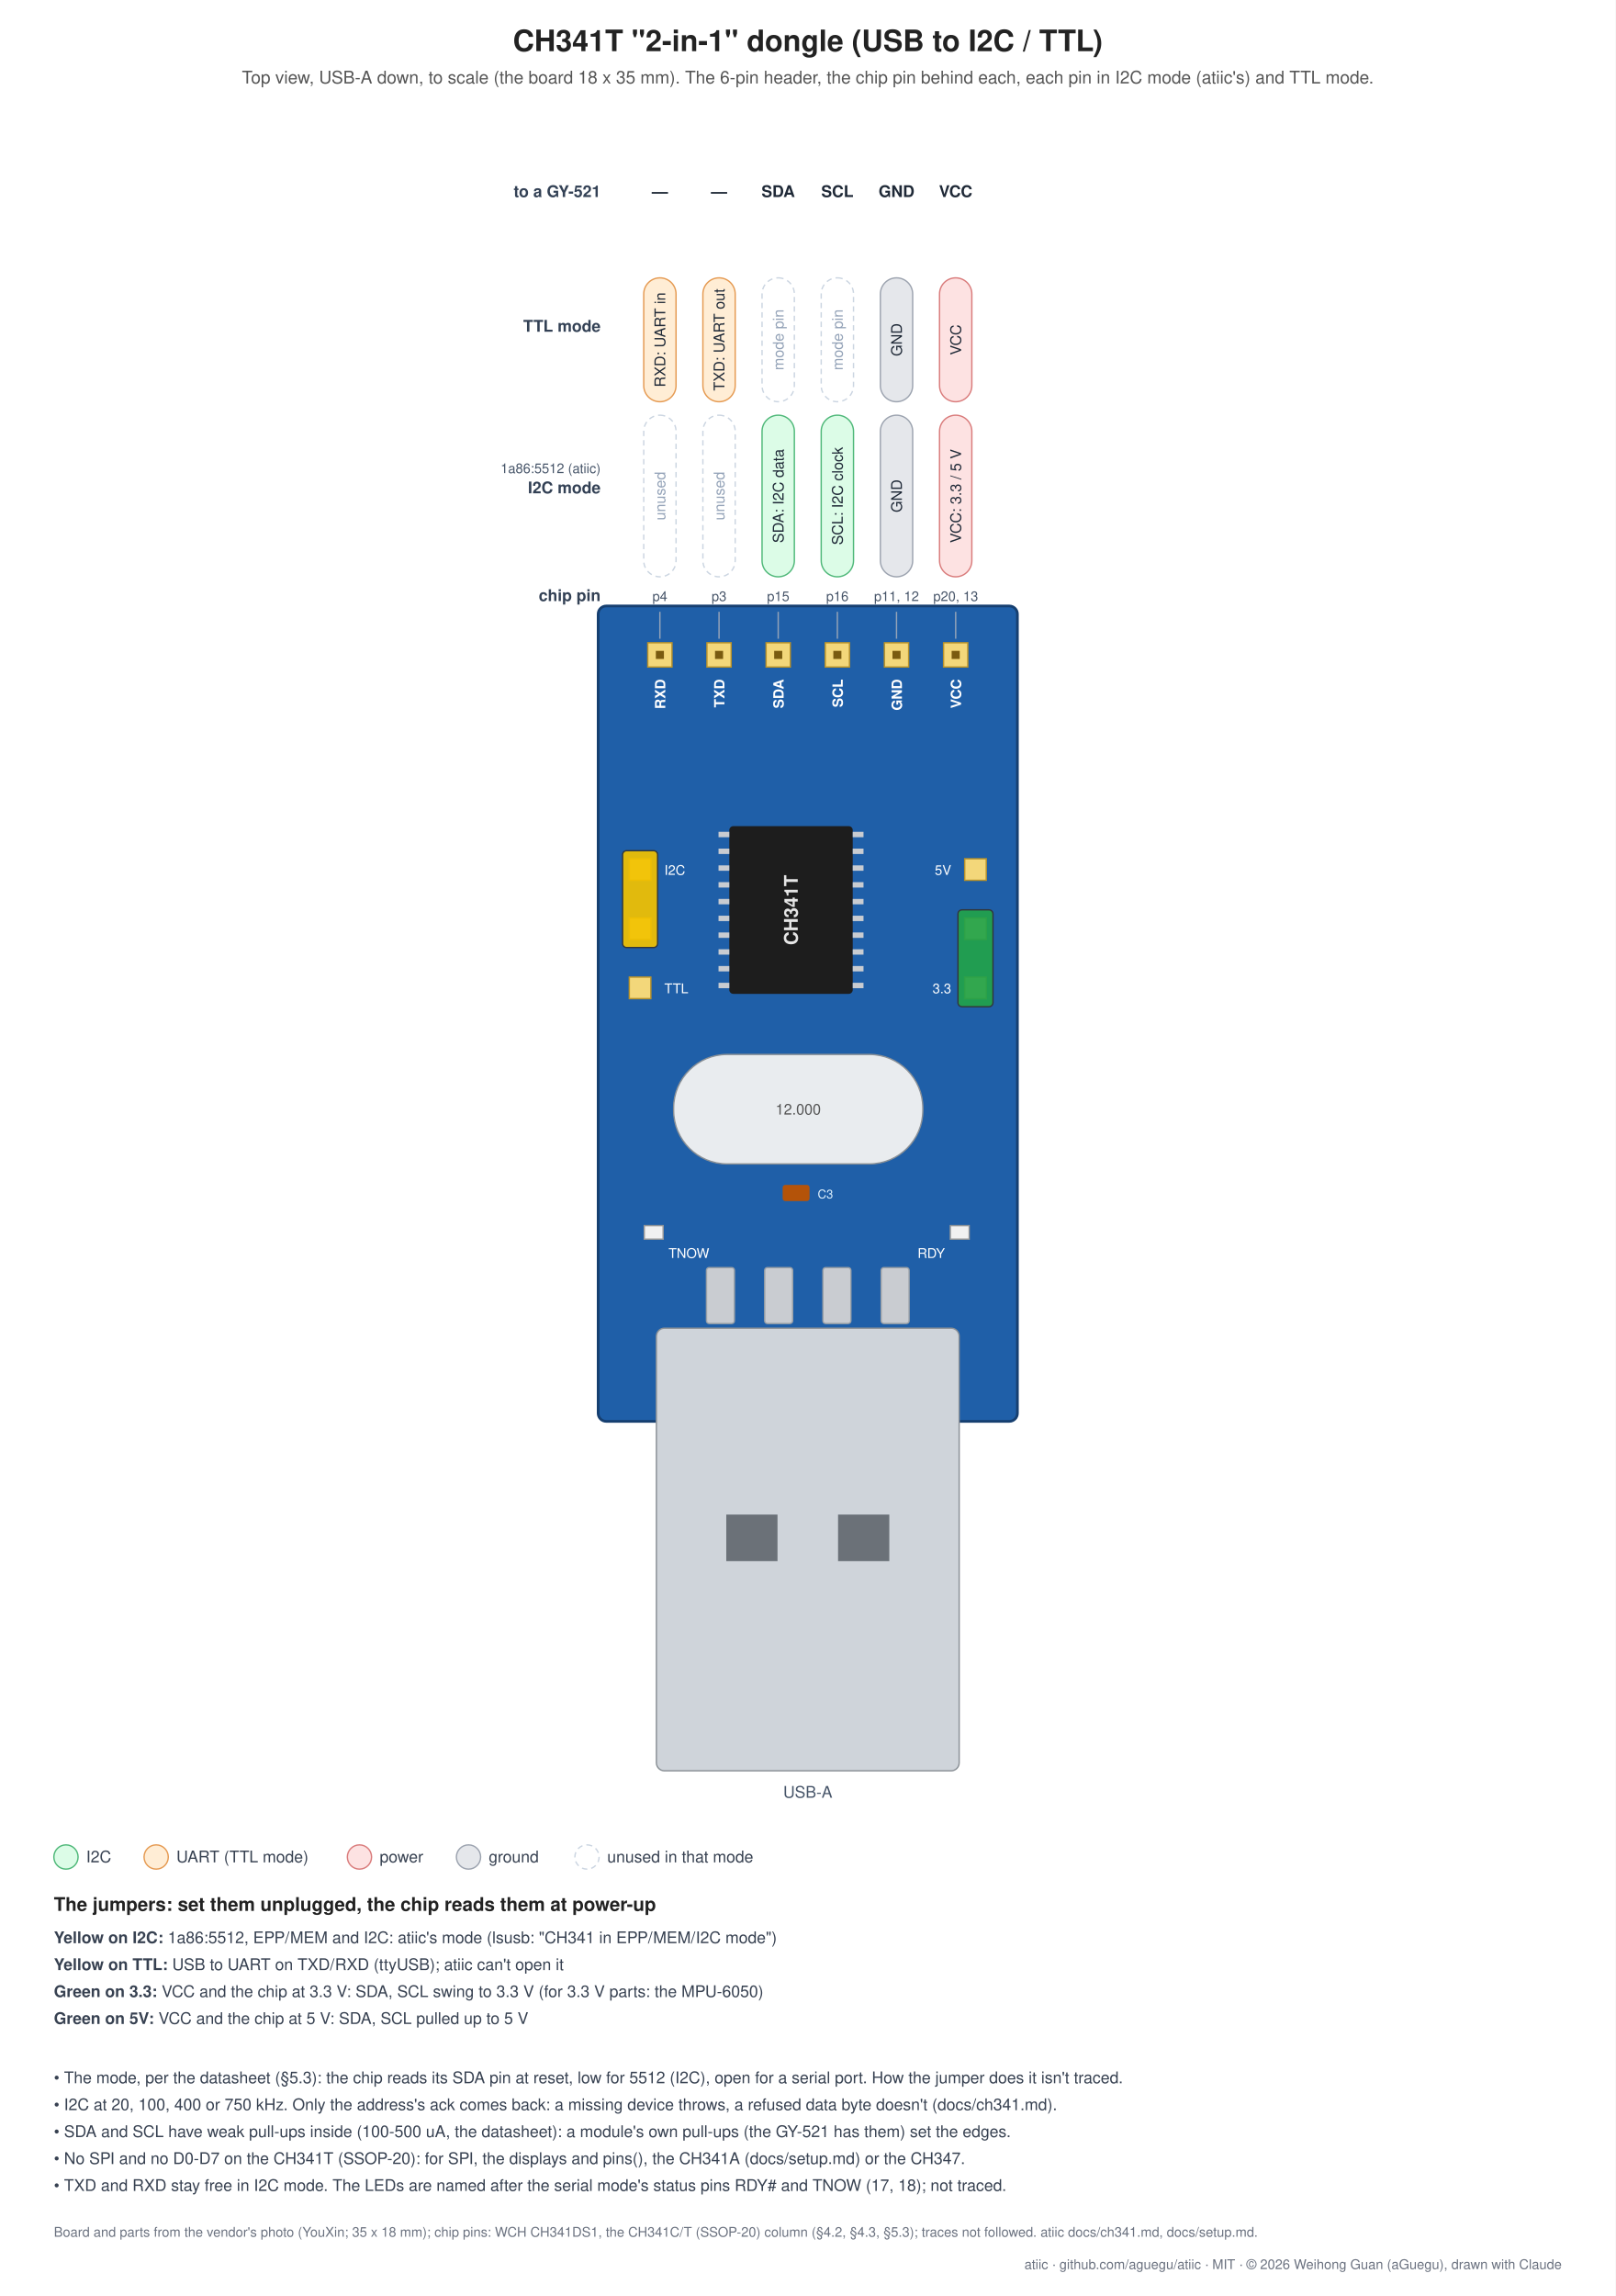
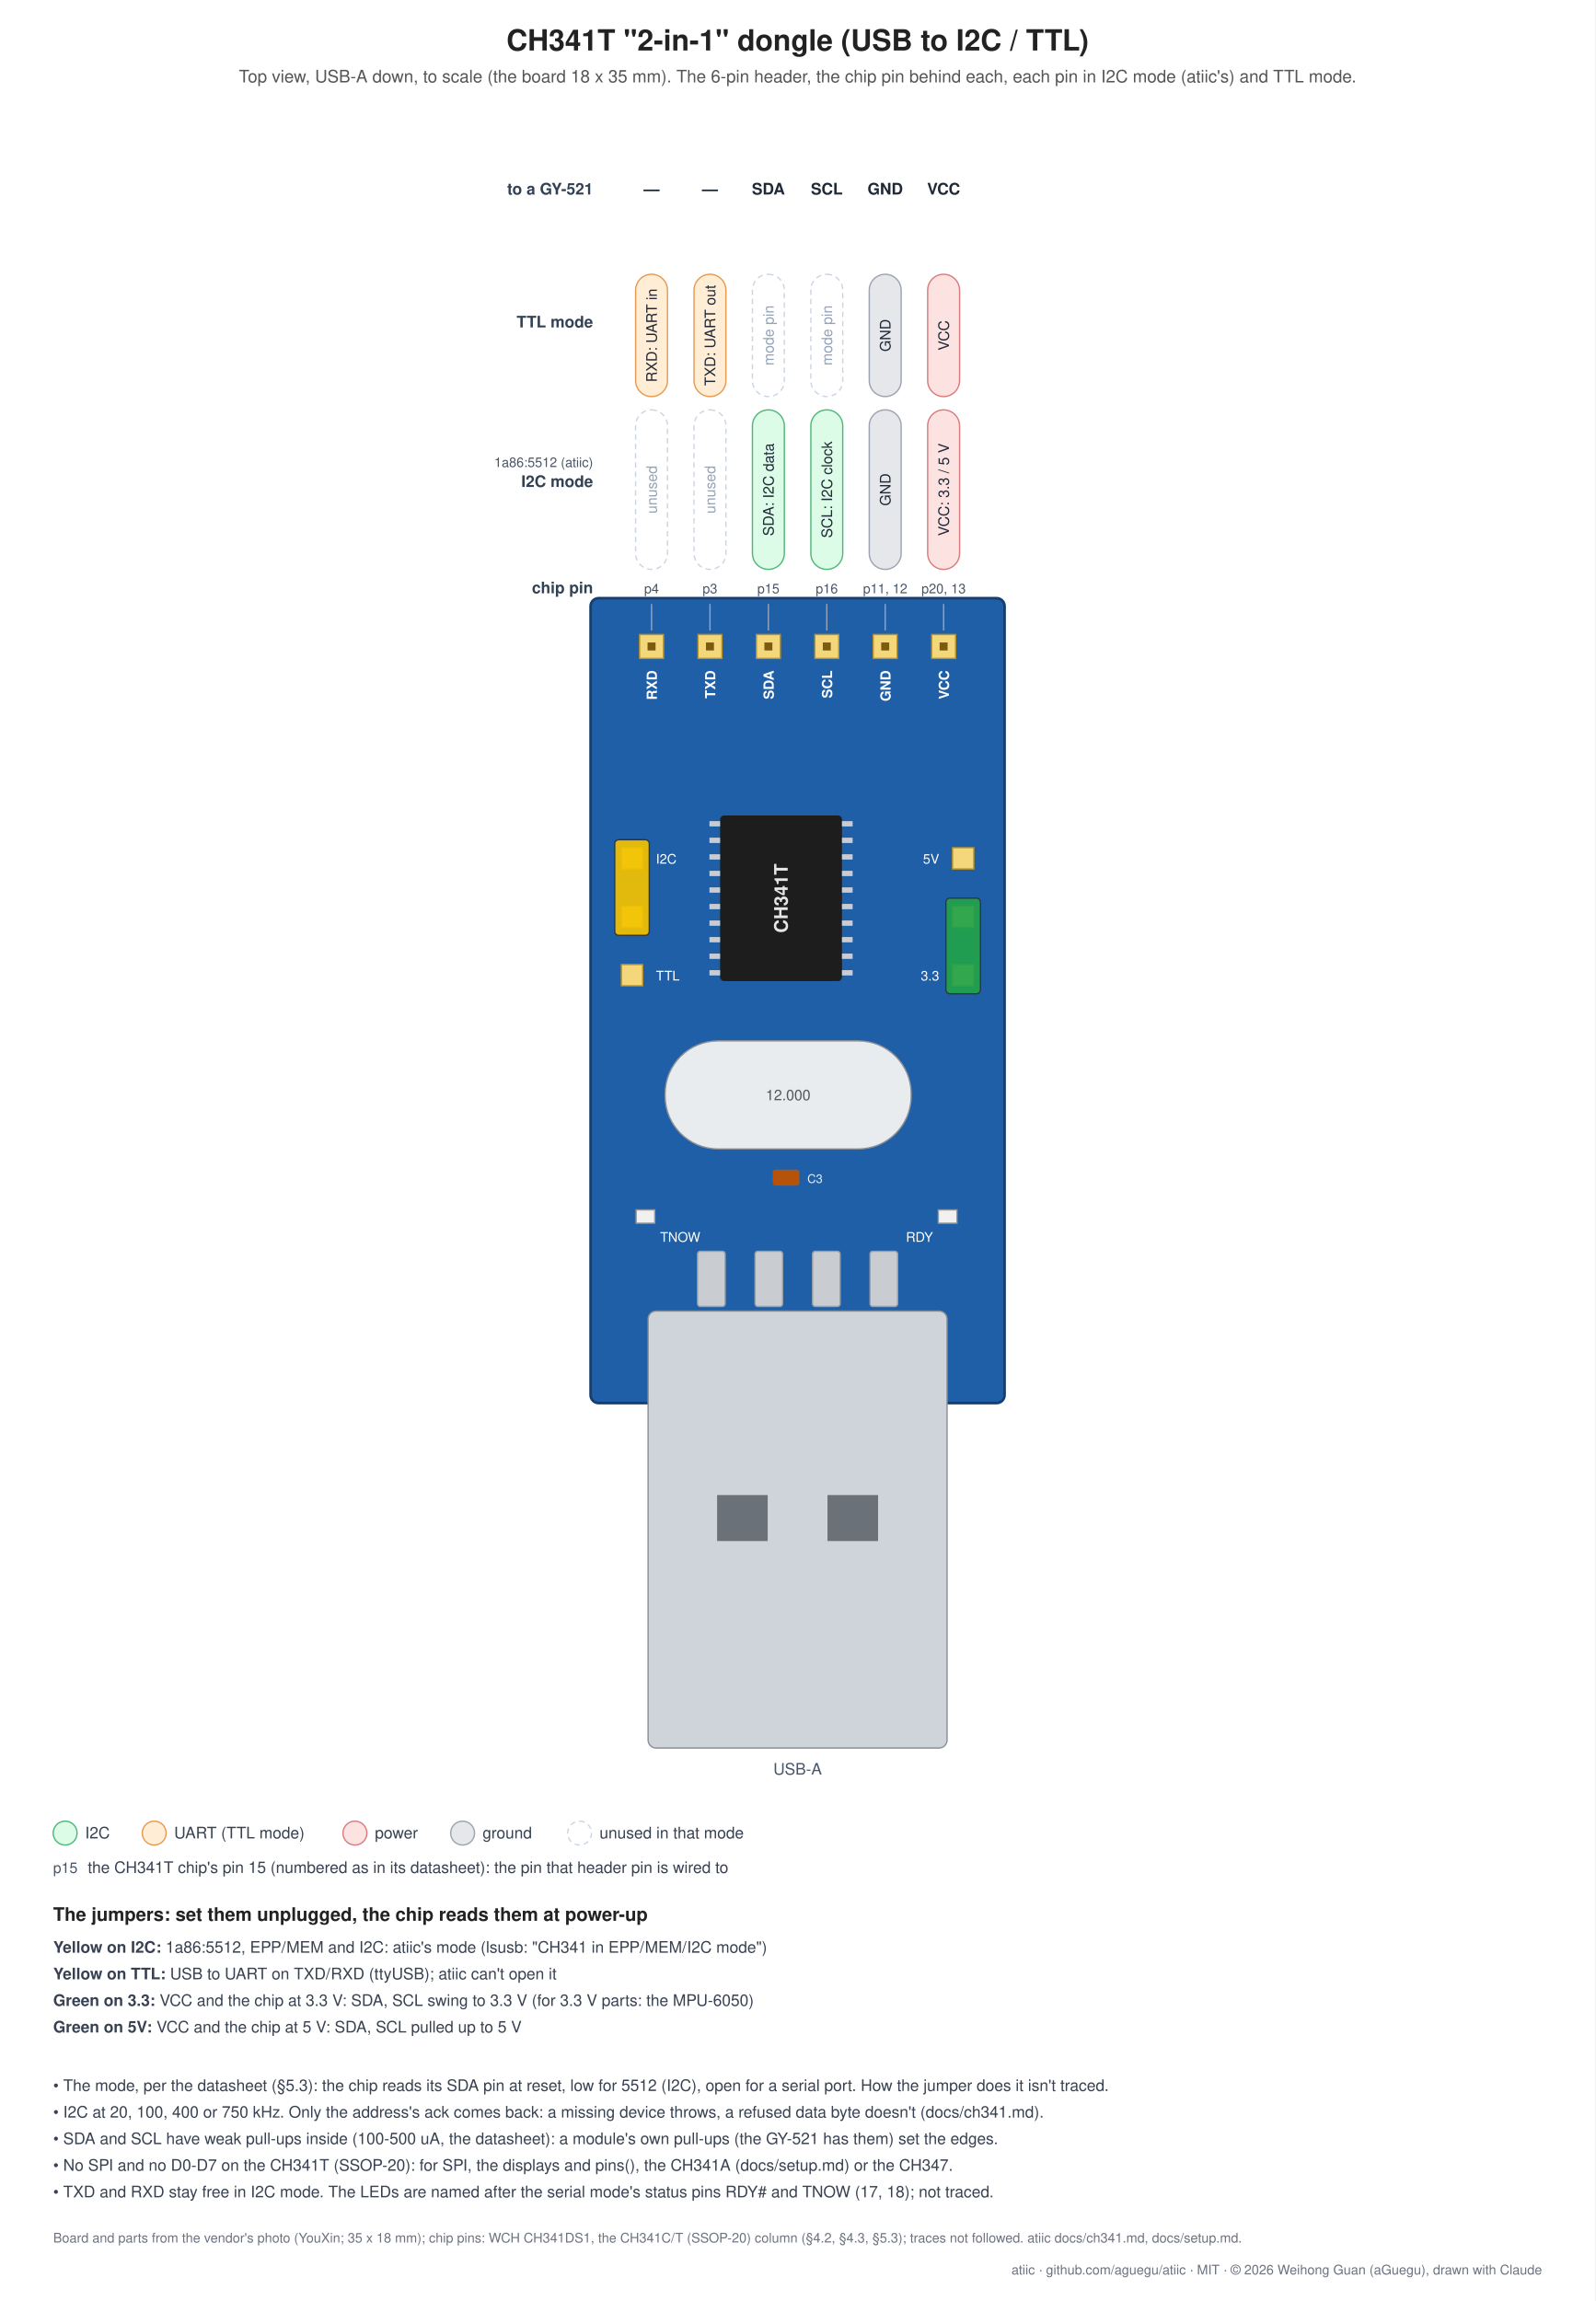
- <svg xmlns="http://www.w3.org/2000/svg" viewBox="0 0 1200 1705" width="1200" height="1705" font-family="Helvetica, Arial, sans-serif">
-   <rect width="1200" height="1705" fill="#ffffff" />
+ <svg xmlns="http://www.w3.org/2000/svg" viewBox="0 0 1200 1731" width="1200" height="1731" font-family="Helvetica, Arial, sans-serif">
+   <rect width="1200" height="1731" fill="#ffffff" />
  <text x="600.0" y="38" text-anchor="middle" font-size="22" font-weight="bold" fill="#222">CH341T "2-in-1" dongle (USB to I2C / TTL)</text>
  <text x="600.0" y="62" text-anchor="middle" font-size="13" fill="#555">Top view, USB-A down, to scale (the board 18 x 35 mm). The 6-pin header, the chip pin behind each, each pin in I2C mode (atiic's) and TTL mode.</text>
  <rect x="444.3" y="450" width="311.4" height="605.5" rx="6" fill="#1f5fa8" stroke="#163f70" stroke-width="2" />
  <text x="446.145" y="446.33" text-anchor="end" font-size="12" font-weight="bold" fill="#334155">chip pin</text>
  <text x="446.145" y="366.33" text-anchor="end" font-size="12" font-weight="bold" fill="#334155">I2C mode</text>
  <text x="446.145" y="351.33" text-anchor="end" font-size="10" fill="#475569">1a86:5512 (atiic)</text>
  <text x="446.145" y="246.33" text-anchor="end" font-size="12" font-weight="bold" fill="#334155">TTL mode</text>
  <text x="446.145" y="146.33" text-anchor="end" font-size="12" font-weight="bold" fill="#334155">to a GY-521</text>
  <rect x="481.145" y="477.33" width="18" height="18" fill="#f3d77a" stroke="#b8922a" />
  <rect x="487.145" y="483.33" width="6" height="6" fill="#7a5b10" />
  <text transform="translate(494.145 504.33) rotate(-90)" text-anchor="end" font-size="10.5" font-weight="bold" fill="#fff">RXD</text>
  <line x1="490.145" y1="474.33" x2="490.145" y2="454.33" stroke="#94a3b8" />
  <text x="490.145" y="446.33" text-anchor="middle" font-size="10" fill="#475569">p4</text>
  <rect x="478.145" y="308.33" width="24" height="120" rx="12" fill="#ffffff" stroke="#cbd5e1" stroke-dasharray="4 3" />
  <text transform="translate(494.145 368.33) rotate(-90)" text-anchor="middle" font-size="11" fill="#94a3b8">unused</text>
  <rect x="478.145" y="206.33" width="24" height="92" rx="12" fill="#ffedd5" stroke="#e59a52" />
  <text transform="translate(494.145 252.33) rotate(-90)" text-anchor="middle" font-size="11" fill="#1f2937">RXD: UART in</text>
  <text x="490.145" y="146.33" text-anchor="middle" font-size="12" font-weight="bold" fill="#1f2937">—</text>
  <rect x="525.087" y="477.33" width="18" height="18" fill="#f3d77a" stroke="#b8922a" />
  <rect x="531.087" y="483.33" width="6" height="6" fill="#7a5b10" />
  <text transform="translate(538.087 504.33) rotate(-90)" text-anchor="end" font-size="10.5" font-weight="bold" fill="#fff">TXD</text>
  <line x1="534.087" y1="474.33" x2="534.087" y2="454.33" stroke="#94a3b8" />
  <text x="534.087" y="446.33" text-anchor="middle" font-size="10" fill="#475569">p3</text>
  <rect x="522.087" y="308.33" width="24" height="120" rx="12" fill="#ffffff" stroke="#cbd5e1" stroke-dasharray="4 3" />
  <text transform="translate(538.087 368.33) rotate(-90)" text-anchor="middle" font-size="11" fill="#94a3b8">unused</text>
  <rect x="522.087" y="206.33" width="24" height="92" rx="12" fill="#ffedd5" stroke="#e59a52" />
  <text transform="translate(538.087 252.33) rotate(-90)" text-anchor="middle" font-size="11" fill="#1f2937">TXD: UART out</text>
  <text x="534.087" y="146.33" text-anchor="middle" font-size="12" font-weight="bold" fill="#1f2937">—</text>
  <rect x="569.029" y="477.33" width="18" height="18" fill="#f3d77a" stroke="#b8922a" />
  <rect x="575.029" y="483.33" width="6" height="6" fill="#7a5b10" />
  <text transform="translate(582.029 504.33) rotate(-90)" text-anchor="end" font-size="10.5" font-weight="bold" fill="#fff">SDA</text>
  <line x1="578.029" y1="474.33" x2="578.029" y2="454.33" stroke="#94a3b8" />
  <text x="578.029" y="446.33" text-anchor="middle" font-size="10" fill="#475569">p15</text>
  <rect x="566.029" y="308.33" width="24" height="120" rx="12" fill="#dcfce7" stroke="#4fb879" />
  <text transform="translate(582.029 368.33) rotate(-90)" text-anchor="middle" font-size="11" fill="#1f2937">SDA: I2C data</text>
  <rect x="566.029" y="206.33" width="24" height="92" rx="12" fill="#ffffff" stroke="#cbd5e1" stroke-dasharray="4 3" />
  <text transform="translate(582.029 252.33) rotate(-90)" text-anchor="middle" font-size="11" fill="#94a3b8">mode pin</text>
  <text x="578.029" y="146.33" text-anchor="middle" font-size="12" font-weight="bold" fill="#1f2937">SDA</text>
  <rect x="612.971" y="477.33" width="18" height="18" fill="#f3d77a" stroke="#b8922a" />
  <rect x="618.971" y="483.33" width="6" height="6" fill="#7a5b10" />
  <text transform="translate(625.971 504.33) rotate(-90)" text-anchor="end" font-size="10.5" font-weight="bold" fill="#fff">SCL</text>
  <line x1="621.971" y1="474.33" x2="621.971" y2="454.33" stroke="#94a3b8" />
  <text x="621.971" y="446.33" text-anchor="middle" font-size="10" fill="#475569">p16</text>
  <rect x="609.971" y="308.33" width="24" height="120" rx="12" fill="#dcfce7" stroke="#4fb879" />
  <text transform="translate(625.971 368.33) rotate(-90)" text-anchor="middle" font-size="11" fill="#1f2937">SCL: I2C clock</text>
  <rect x="609.971" y="206.33" width="24" height="92" rx="12" fill="#ffffff" stroke="#cbd5e1" stroke-dasharray="4 3" />
  <text transform="translate(625.971 252.33) rotate(-90)" text-anchor="middle" font-size="11" fill="#94a3b8">mode pin</text>
  <text x="621.971" y="146.33" text-anchor="middle" font-size="12" font-weight="bold" fill="#1f2937">SCL</text>
  <rect x="656.913" y="477.33" width="18" height="18" fill="#f3d77a" stroke="#b8922a" />
  <rect x="662.913" y="483.33" width="6" height="6" fill="#7a5b10" />
  <text transform="translate(669.913 504.33) rotate(-90)" text-anchor="end" font-size="10.5" font-weight="bold" fill="#fff">GND</text>
  <line x1="665.913" y1="474.33" x2="665.913" y2="454.33" stroke="#94a3b8" />
  <text x="665.913" y="446.33" text-anchor="middle" font-size="10" fill="#475569">p11, 12</text>
  <rect x="653.913" y="308.33" width="24" height="120" rx="12" fill="#e5e7eb" stroke="#9ca3af" />
  <text transform="translate(669.913 368.33) rotate(-90)" text-anchor="middle" font-size="11" fill="#1f2937">GND</text>
  <rect x="653.913" y="206.33" width="24" height="92" rx="12" fill="#e5e7eb" stroke="#9ca3af" />
  <text transform="translate(669.913 252.33) rotate(-90)" text-anchor="middle" font-size="11" fill="#1f2937">GND</text>
  <text x="665.913" y="146.33" text-anchor="middle" font-size="12" font-weight="bold" fill="#1f2937">GND</text>
  <rect x="700.855" y="477.33" width="18" height="18" fill="#f3d77a" stroke="#b8922a" />
  <rect x="706.855" y="483.33" width="6" height="6" fill="#7a5b10" />
  <text transform="translate(713.855 504.33) rotate(-90)" text-anchor="end" font-size="10.5" font-weight="bold" fill="#fff">VCC</text>
  <line x1="709.855" y1="474.33" x2="709.855" y2="454.33" stroke="#94a3b8" />
  <text x="709.855" y="446.33" text-anchor="middle" font-size="10" fill="#475569">p20, 13</text>
  <rect x="697.855" y="308.33" width="24" height="120" rx="12" fill="#fde2e2" stroke="#d97b7b" />
  <text transform="translate(713.855 368.33) rotate(-90)" text-anchor="middle" font-size="11" fill="#1f2937">VCC: 3.3 / 5 V</text>
  <rect x="697.855" y="206.33" width="24" height="92" rx="12" fill="#fde2e2" stroke="#d97b7b" />
  <text transform="translate(713.855 252.33) rotate(-90)" text-anchor="middle" font-size="11" fill="#1f2937">VCC</text>
  <text x="709.855" y="146.33" text-anchor="middle" font-size="12" font-weight="bold" fill="#1f2937">VCC</text>
  <rect x="541.699" y="613.485" width="91.69" height="124.56" rx="3" fill="#1d1d1d" />
  <rect x="533.699" y="617.713" width="8" height="4" fill="#c9ccd1" />
  <rect x="633.389" y="617.713" width="8" height="4" fill="#c9ccd1" />
  <rect x="533.699" y="630.169" width="8" height="4" fill="#c9ccd1" />
  <rect x="633.389" y="630.169" width="8" height="4" fill="#c9ccd1" />
  <rect x="533.699" y="642.625" width="8" height="4" fill="#c9ccd1" />
  <rect x="633.389" y="642.625" width="8" height="4" fill="#c9ccd1" />
  <rect x="533.699" y="655.081" width="8" height="4" fill="#c9ccd1" />
  <rect x="633.389" y="655.081" width="8" height="4" fill="#c9ccd1" />
  <rect x="533.699" y="667.537" width="8" height="4" fill="#c9ccd1" />
  <rect x="633.389" y="667.537" width="8" height="4" fill="#c9ccd1" />
  <rect x="533.699" y="679.993" width="8" height="4" fill="#c9ccd1" />
  <rect x="633.389" y="679.993" width="8" height="4" fill="#c9ccd1" />
  <rect x="533.699" y="692.449" width="8" height="4" fill="#c9ccd1" />
  <rect x="633.389" y="692.449" width="8" height="4" fill="#c9ccd1" />
  <rect x="533.699" y="704.905" width="8" height="4" fill="#c9ccd1" />
  <rect x="633.389" y="704.905" width="8" height="4" fill="#c9ccd1" />
  <rect x="533.699" y="717.361" width="8" height="4" fill="#c9ccd1" />
  <rect x="633.389" y="717.361" width="8" height="4" fill="#c9ccd1" />
  <rect x="533.699" y="729.817" width="8" height="4" fill="#c9ccd1" />
  <rect x="633.389" y="729.817" width="8" height="4" fill="#c9ccd1" />
  <text transform="translate(592.544 675.765) rotate(-90)" text-anchor="middle" font-size="14" font-weight="bold" fill="#e5e5e5">CH341T</text>
  <rect x="500.352" y="783.025" width="185.11" height="81.31" rx="39.79" fill="#e9ecef" stroke="#8a9096" />
  <text x="592.907" y="827.68" text-anchor="middle" font-size="11" fill="#555">12.000</text>
  <rect x="581.316" y="879.905" width="20" height="12" rx="2" fill="#b45309" />
  <text x="607.316" y="889.905" font-size="9" fill="#e0f2fe">C3</text>
  <rect x="467.44" y="637.705" width="16" height="16" fill="#f3d77a" stroke="#b8922a" />
  <rect x="467.44" y="681.647" width="16" height="16" fill="#f3d77a" stroke="#b8922a" />
  <rect x="467.44" y="725.589" width="16" height="16" fill="#f3d77a" stroke="#b8922a" />
  <rect x="462.44" y="631.705" width="26" height="71.942" rx="3" fill="#f2c200" stroke="#333" opacity="0.92" />
  <rect x="716.56" y="637.705" width="16" height="16" fill="#f3d77a" stroke="#b8922a" />
  <rect x="716.56" y="681.647" width="16" height="16" fill="#f3d77a" stroke="#b8922a" />
  <rect x="716.56" y="725.589" width="16" height="16" fill="#f3d77a" stroke="#b8922a" />
  <rect x="711.56" y="675.647" width="26" height="71.942" rx="3" fill="#22a34a" stroke="#333" opacity="0.92" />
  <text x="493.44" y="649.705" font-size="10" fill="#fff">I2C</text>
  <text x="493.44" y="737.589" font-size="10" fill="#fff">TTL</text>
  <text x="706.56" y="649.705" text-anchor="end" font-size="10" fill="#fff">5V</text>
  <text x="706.56" y="737.589" text-anchor="end" font-size="10" fill="#fff">3.3</text>
  <rect x="478.554" y="910.18" width="14" height="10" fill="#f1f1f1" stroke="#999" />
  <text x="496.554" y="934.18" text-anchor="start" font-size="10" fill="#fff">TNOW</text>
  <rect x="705.876" y="910.18" width="14" height="10" fill="#f1f1f1" stroke="#999" />
  <text x="701.876" y="934.18" text-anchor="end" font-size="10" fill="#fff">RDY</text>
  <rect x="524.745" y="941.32" width="20.76" height="41.52" rx="2" fill="#c9ccd1" stroke="#9aa0a6" />
  <rect x="567.995" y="941.32" width="20.76" height="41.52" rx="2" fill="#c9ccd1" stroke="#9aa0a6" />
  <rect x="611.245" y="941.32" width="20.76" height="41.52" rx="2" fill="#c9ccd1" stroke="#9aa0a6" />
  <rect x="654.495" y="941.32" width="20.76" height="41.52" rx="2" fill="#c9ccd1" stroke="#9aa0a6" />
  <rect x="487.55" y="986.3" width="224.9" height="328.7" rx="6" fill="#cfd4da" stroke="#8a9096" />
  <text x="600.0" y="1335.0" text-anchor="middle" font-size="12" fill="#475569">USB-A</text>
  <rect x="539.45" y="1124.7" width="38.06" height="34.6" fill="#6b7178" />
  <rect x="622.49" y="1124.7" width="38.06" height="34.6" fill="#6b7178" />
  <rect x="40" y="1370.0" width="18" height="18" rx="9" fill="#dcfce7" stroke="#4fb879" />
  <text x="64" y="1383.0" font-size="12" fill="#374151">I2C</text>
  <rect x="107" y="1370.0" width="18" height="18" rx="9" fill="#ffedd5" stroke="#e59a52" />
  <text x="131" y="1383.0" font-size="12" fill="#374151">UART (TTL mode)</text>
  <rect x="258" y="1370.0" width="18" height="18" rx="9" fill="#fde2e2" stroke="#d97b7b" />
  <text x="282" y="1383.0" font-size="12" fill="#374151">power</text>
  <rect x="339" y="1370.0" width="18" height="18" rx="9" fill="#e5e7eb" stroke="#9ca3af" />
  <text x="363" y="1383.0" font-size="12" fill="#374151">ground</text>
  <rect x="427" y="1370.0" width="18" height="18" rx="9" fill="#ffffff" stroke="#cbd5e1" stroke-dasharray="4 3" />
  <text x="451" y="1383.0" font-size="12" fill="#374151">unused in that mode</text>
-   <text x="40" y="1419.0" font-size="14" font-weight="bold" fill="#222">The jumpers: set them unplugged, the chip reads them at power-up</text>
-   <text x="40" y="1443.0" font-size="12" fill="#374151">
+   <text x="40" y="1409.0" font-size="11" fill="#475569">p15</text>
+   <text x="66" y="1409.0" font-size="12" fill="#374151">the CH341T chip's pin 15 (numbered as in its datasheet): the pin that header pin is wired to</text>
+   <text x="40" y="1445.0" font-size="14" font-weight="bold" fill="#222">The jumpers: set them unplugged, the chip reads them at power-up</text>
+   <text x="40" y="1469.0" font-size="12" fill="#374151">
    <tspan font-weight="bold">Yellow on I2C:</tspan> 1a86:5512, EPP/MEM and I2C: atiic's mode (lsusb: "CH341 in EPP/MEM/I2C mode")</text>
-   <text x="40" y="1463.0" font-size="12" fill="#374151">
+   <text x="40" y="1489.0" font-size="12" fill="#374151">
    <tspan font-weight="bold">Yellow on TTL:</tspan> USB to UART on TXD/RXD (ttyUSB); atiic can't open it</text>
-   <text x="40" y="1483.0" font-size="12" fill="#374151">
+   <text x="40" y="1509.0" font-size="12" fill="#374151">
    <tspan font-weight="bold">Green on 3.3:</tspan> VCC and the chip at 3.3 V: SDA, SCL swing to 3.3 V (for 3.3 V parts: the MPU-6050)</text>
-   <text x="40" y="1503.0" font-size="12" fill="#374151">
+   <text x="40" y="1529.0" font-size="12" fill="#374151">
    <tspan font-weight="bold">Green on 5V:</tspan> VCC and the chip at 5 V: SDA, SCL pulled up to 5 V</text>
-   <text x="40" y="1547.0" font-size="12" fill="#374151">• The mode, per the datasheet (§5.3): the chip reads its SDA pin at reset, low for 5512 (I2C), open for a serial port. How the jumper does it isn't traced.</text>
-   <text x="40" y="1567.0" font-size="12" fill="#374151">• I2C at 20, 100, 400 or 750 kHz. Only the address's ack comes back: a missing device throws, a refused data byte doesn't (docs/ch341.md).</text>
-   <text x="40" y="1587.0" font-size="12" fill="#374151">• SDA and SCL have weak pull-ups inside (100-500 uA, the datasheet): a module's own pull-ups (the GY-521 has them) set the edges.</text>
-   <text x="40" y="1607.0" font-size="12" fill="#374151">• No SPI and no D0-D7 on the CH341T (SSOP-20): for SPI, the displays and pins(), the CH341A (docs/setup.md) or the CH347.</text>
-   <text x="40" y="1627.0" font-size="12" fill="#374151">• TXD and RXD stay free in I2C mode. The LEDs are named after the serial mode's status pins RDY# and TNOW (17, 18); not traced.</text>
-   <text x="40" y="1661.0" font-size="10" fill="#6b7280">Board and parts from the vendor's photo (YouXin; 35 x 18 mm); chip pins: WCH CH341DS1, the CH341C/T (SSOP-20) column (§4.2, §4.3, §5.3); traces not followed. atiic docs/ch341.md, docs/setup.md.</text>
-   <text x="1160" y="1685.0" text-anchor="end" font-size="10" fill="#6b7280">atiic · github.com/aguegu/atiic · MIT · © 2026 Weihong Guan (aGuegu), drawn with Claude</text>
+   <text x="40" y="1573.0" font-size="12" fill="#374151">• The mode, per the datasheet (§5.3): the chip reads its SDA pin at reset, low for 5512 (I2C), open for a serial port. How the jumper does it isn't traced.</text>
+   <text x="40" y="1593.0" font-size="12" fill="#374151">• I2C at 20, 100, 400 or 750 kHz. Only the address's ack comes back: a missing device throws, a refused data byte doesn't (docs/ch341.md).</text>
+   <text x="40" y="1613.0" font-size="12" fill="#374151">• SDA and SCL have weak pull-ups inside (100-500 uA, the datasheet): a module's own pull-ups (the GY-521 has them) set the edges.</text>
+   <text x="40" y="1633.0" font-size="12" fill="#374151">• No SPI and no D0-D7 on the CH341T (SSOP-20): for SPI, the displays and pins(), the CH341A (docs/setup.md) or the CH347.</text>
+   <text x="40" y="1653.0" font-size="12" fill="#374151">• TXD and RXD stay free in I2C mode. The LEDs are named after the serial mode's status pins RDY# and TNOW (17, 18); not traced.</text>
+   <text x="40" y="1687.0" font-size="10" fill="#6b7280">Board and parts from the vendor's photo (YouXin; 35 x 18 mm); chip pins: WCH CH341DS1, the CH341C/T (SSOP-20) column (§4.2, §4.3, §5.3); traces not followed. atiic docs/ch341.md, docs/setup.md.</text>
+   <text x="1160" y="1711.0" text-anchor="end" font-size="10" fill="#6b7280">atiic · github.com/aguegu/atiic · MIT · © 2026 Weihong Guan (aGuegu), drawn with Claude</text>
</svg>
